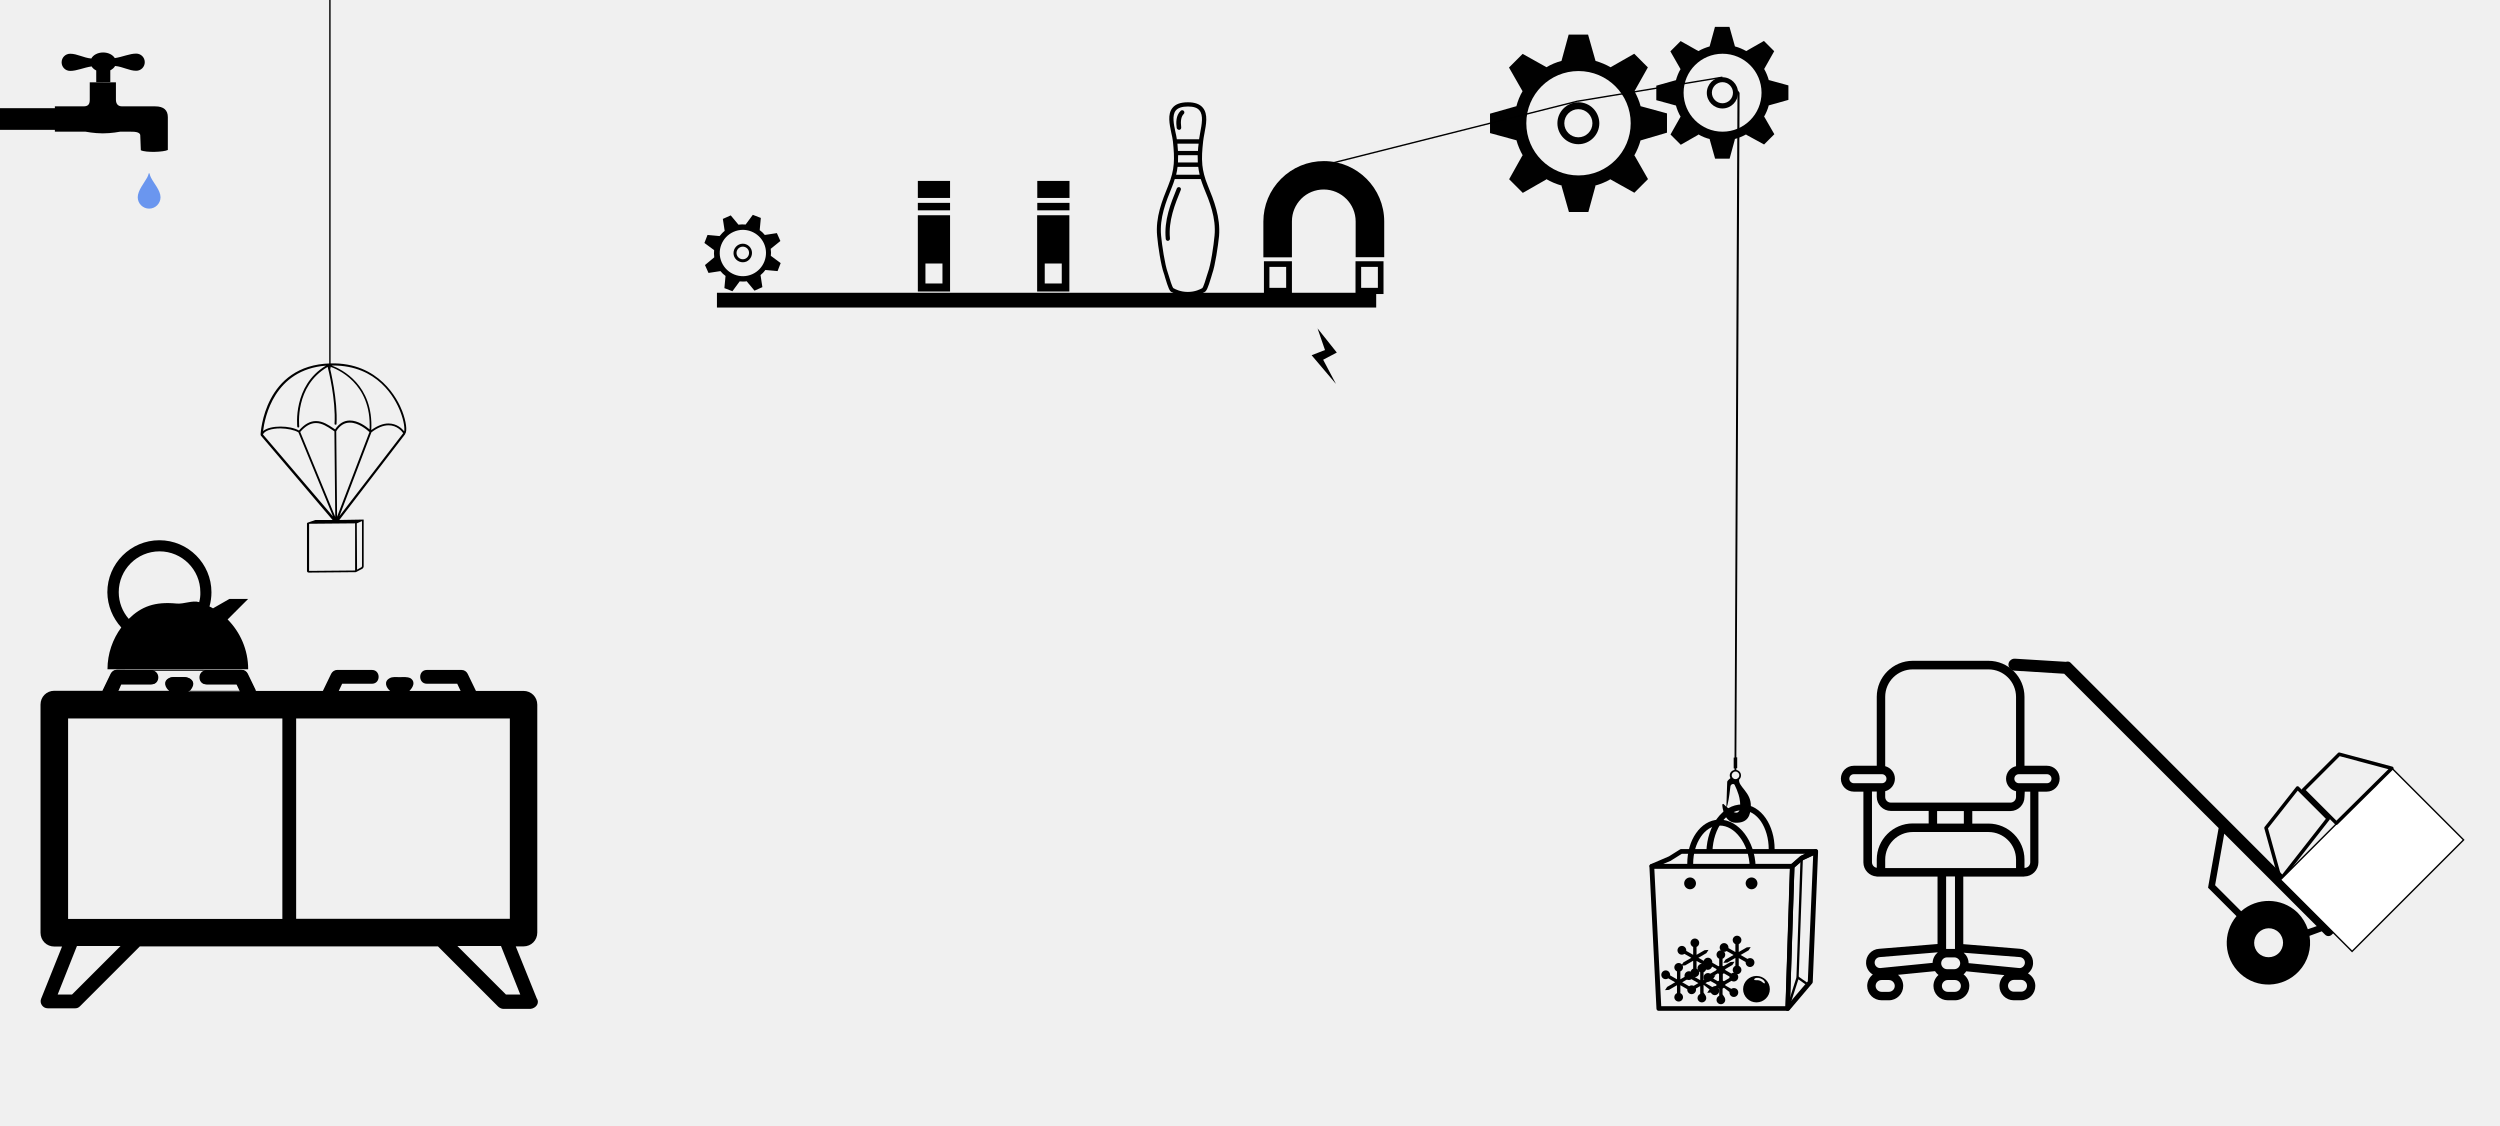
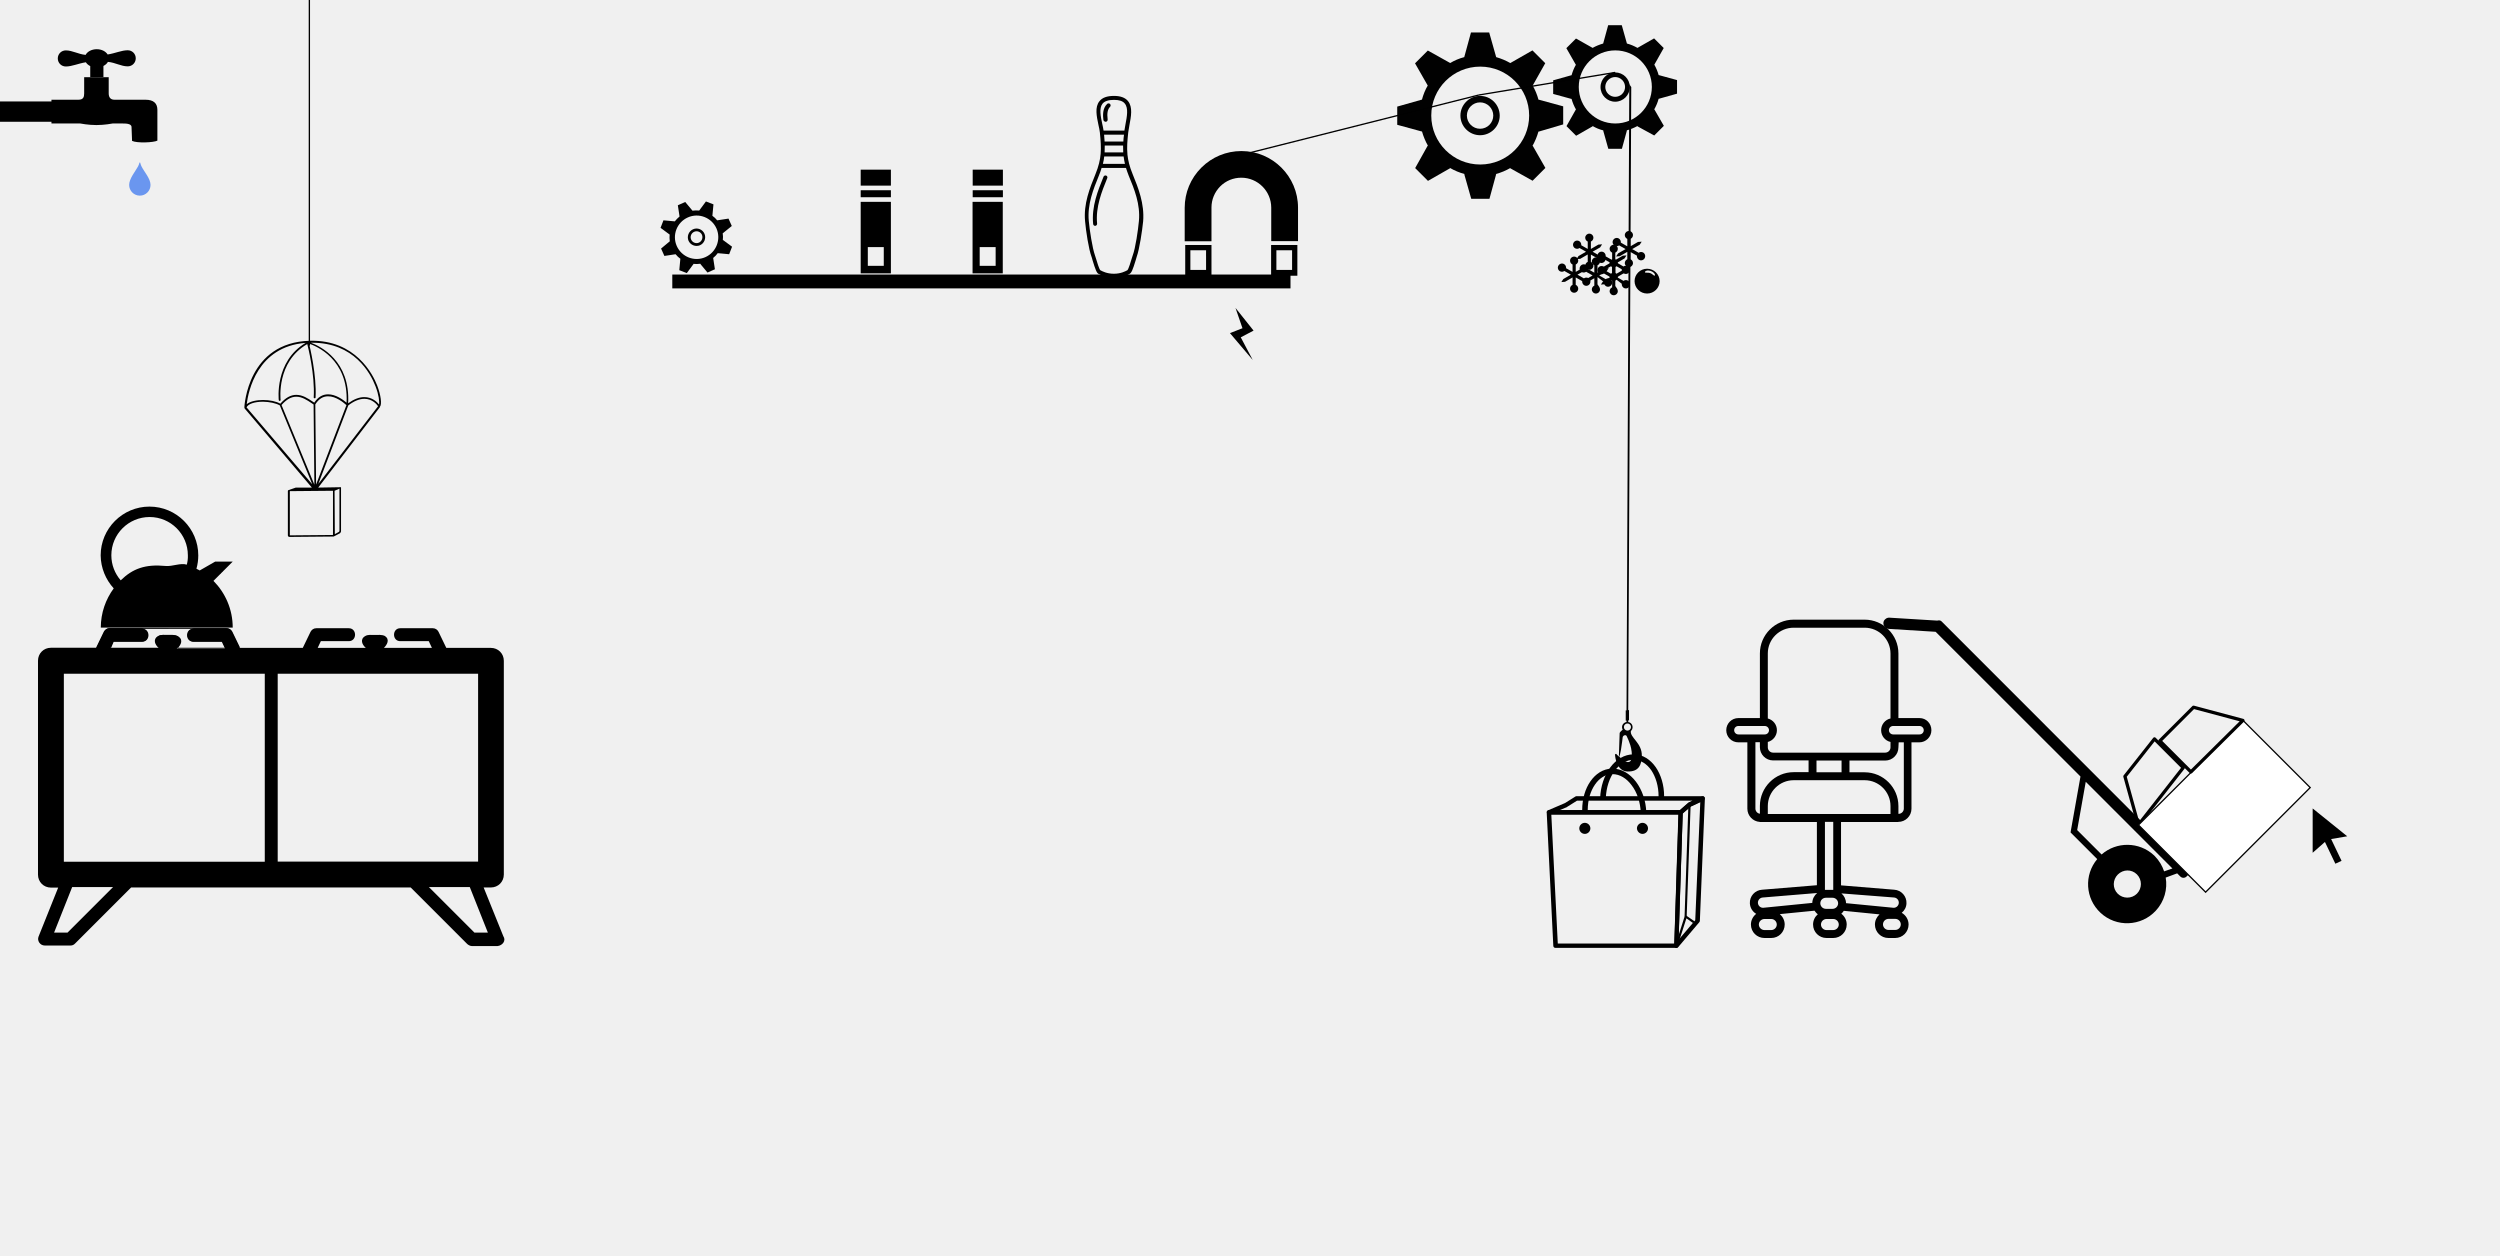
- <svg xmlns="http://www.w3.org/2000/svg" version="1.1" id="Layer_1" x="0px" y="0px" viewBox="393 0 1777 800" style="enable-background:new 393 0 1777 800;" xml:space="preserve">
+ <svg xmlns="http://www.w3.org/2000/svg" version="1.1" id="Layer_1" x="0px" y="0px" viewBox="393 0 1895 952" style="enable-background:new 393 0 1895 952;" xml:space="preserve">
  <style type="text/css">
	.st0{fill:#010101;}
	.st1{fill:none;stroke:#000000;stroke-width:2.5;stroke-linecap:round;stroke-linejoin:round;}
	.st2{fill:#FFFFFF;stroke:#000000;stroke-miterlimit:10;}
	.st3{fill:none;stroke:#000000;stroke-miterlimit:10;}
	.st4{fill:#6A96EF;}
</style>
  <path id="oven" d="M461.1,476.1H476c-2,0-3.5,1.2-4.3,2.7l-5.9,12.2h-34.2c-5.5,0-9.8,4.3-9.8,9.8V663c0,5.5,4.3,9.8,9.8,9.8h5.5  L422.2,710c-1.2,3.1,1.2,6.7,4.7,6.7h19.6c1.2,0,2.4-0.4,3.5-1.6l42.4-42.4h211.9l42.8,42.8c0.8,0.8,2.4,1.6,3.5,1.6h19.6  c3.5-0.4,6.7-3.9,4.3-7.5l-14.9-36.9h5.5c5.5,0,9.8-4.3,9.8-9.8v-162c0-5.5-4.3-9.8-9.8-9.8h-33.8l-5.9-12.2  c-0.8-1.6-2.4-2.7-4.3-2.7h-24.7c-6.3,0-6.3,9.8,0,9.8H718l2.4,5.1H684c2.4-2.4,4.7-6.3,0.8-9c-2.4-1.2-5.5-0.8-7.8-0.8  c-2.4,0-5.1-0.4-7.1,0.8c-4.3,2.4-2.4,6.7,0.4,9h-36.5l2.4-5.1h21.2c6.3,0,6.3-9.8,0-9.8h-24.7c-2,0-3.5,1.2-4.3,2.7l-5.9,12.2  h-47.9l-5.9-12.2c-0.8-1.6-2.4-2.7-4.3-2.7h14.5 M755.4,653.1H603.5V510.7h151.9V653.1z M478.7,486.4h21.6c6.3,0,6.3-9.8,0-9.8h39.2  c-6.3,0-6.3,9.8,0,9.8h21.6l2.4,5.1H527c2.4-2.4,4.7-6.3,0.8-9c-2.4-1.6-5.5-1.2-7.8-1.2c-2.4,0-5.1-0.4-7.1,0.8  c-4.3,2.4-2.4,6.7,0.4,9h-36.5L478.7,486.4z M441.4,510.7h152.3v142.5H441.4V510.7z M444.2,706.9H434l13.7-34.5h31L444.2,706.9z   M752.6,706.9l-34.5-34.5h31l13.7,34.5H752.6z" />
  <path id="ovenburner" d="M476.4,476.1c-2,0-3.5,1.2-4.3,2.7l-5.9,12.2H575l-5.9-12.2c-0.8-1.6-2.4-2.7-4.3-2.7 M479.2,486.4h21.6  c6.3,0,6.3-9.8,0-9.8H540c-6.3,0-6.3,9.8,0,9.8h21.6l2.4,5.1h-36.5c2.4-2.4,4.7-6.3,0.8-9c-2.4-1.6-5.5-1.2-7.8-1.2  c-2.4,0-5.1-0.4-7.1,0.8c-4.3,2.4-2.4,6.7,0.4,9h-36.6L479.2,486.4z M753.1,706.9h10.2" />
  <path id="parachute" d="M681,308.3c1.6-1.8,0.7-8.8-2.1-16.1c-3.1-8.1-16.3-34.8-51-33.9c-47.1,1.2-49.6,49.2-49.7,50.6h-0.1l0,0  h0.2c0,0,0,0.7,0.2,0.8l50.9,59.9h-12.2l-5.5,1.9l0,0c-0.3,0.1-0.5,0.3-0.5,0.6v33.7c0,0.8,0.6,1.2,1.4,1.2l32.6-0.3  c0.3,0,0.6,0.1,0.9-0.1l4.6-2.4c0.5-0.5,0.8-1,0.8-1.7v-32.9c0-0.4-0.3-0.3-0.3-0.3l-17,0.3l46.7-60.9  C681,308.6,681,308.3,681,308.3z M655.6,307.1l-23,60.2l-0.6-60.8c2.6-4.1,5.8-6.1,9.6-6.1C647.7,300.3,653.6,305.3,655.6,307.1z   M630.7,306.6l0.6,60.8L606.4,307c3.7-4.2,7.3-6.3,11.2-6.3c4.3,0,8.2,2.6,11.6,4.9C629.7,305.9,630.2,306.3,630.7,306.6z   M605.1,307.3l24.6,59.8l-49.8-58.3c1.1-2.6,6-4.3,12.5-4.3C597.3,304.6,602.2,305.6,605.1,307.3z M657,307.3c4.3-3.3,8.4-5,12.2-5  c6,0,9.5,4.3,10.4,5.6l-45.3,58.9L657,307.3z M677.6,292.7c2.6,6.7,3.1,11.8,2.7,13.9c-1.5-1.9-5.2-5.6-11.2-5.6  c-3.8,0-7.9,1.6-12.2,4.7c1.7-32.2-21-43.2-28.2-45.9c0.3,0,0.6,0,0.9,0C661.3,259.7,673.8,282.8,677.6,292.7z M624.7,259.9  c-23.8,14.2-20.4,43.2-20.4,43.4c0,0.4,0.4,0.6,0.8,0.6c0.4,0,0.6-0.4,0.6-0.8c0-0.3-3.4-28.7,20.2-42.3c0.5,1.9,5.9,23.1,4.9,40.5  c0,0.4,0.3,0.6,0.7,0.6l0,0c0.4,0,0.7-0.2,0.7-0.5c0.9-17.2-4.3-38.3-4.9-40.9c5.1,1.7,30,11.7,28.4,44.7c-2.8-2.3-8.2-6.3-14-6.3  c-4.2,0-7.7,2.1-10.5,6.3c-0.4-0.3-0.8-0.5-1.2-0.8c-3.6-2.4-7.6-5.1-12.4-5.1c-4.2,0-8.2,2.2-12.1,6.7c-3.2-1.8-8-2.8-13.1-2.8  c-4.6,0-9.7,0.9-12.4,3.2C581.2,296.7,587.9,262.7,624.7,259.9z M612.7,405.8v-33.5l32.7-0.3v33.5L612.7,405.8z M650,403.1l-3.2,1.8  l-0.2-32.9l3.7-1.6v32C650.3,402.6,650.1,402.9,650,403.1z" />
  <g id="steamCloud">
    <path d="M562.2,430.8h-0.5c0,0.3-0.1,0.5-0.3,0.6c-0.1,0.1-0.3,0.2-0.5,0.2c0,0-0.1,0-0.1,0c0,0,0,0,0,0.1c0.2,0.1,0.3,0.2,0.4,0.4   c0,0.1,0.1,0.2,0.1,0.3c0,0.4-0.3,0.8-0.7,0.8c0,0-0.1,0-0.1,0c-0.2,0-0.3-0.1-0.5-0.2c0,0-0.1,0.1-0.1,0.1   c0.1,0.1,0.2,0.3,0.2,0.5c0,0,0,0.1,0,0.1c0,0.4-0.4,0.7-0.8,0.7c-0.1,0-0.2,0-0.3-0.1c-0.2-0.1-0.3-0.2-0.4-0.4c0,0,0,0-0.1,0   c0,0,0,0.1,0,0.1c0,0.2-0.1,0.4-0.2,0.5c-0.1,0.2-0.4,0.3-0.6,0.3c-0.3,0-0.5-0.1-0.6-0.3c-0.1-0.1-0.2-0.3-0.2-0.5   c0,0,0-0.1,0-0.1c0,0,0,0-0.1,0c-0.1,0.2-0.2,0.3-0.4,0.4c-0.1,0-0.2,0.1-0.3,0.1c-0.4,0-0.8-0.3-0.8-0.7c0,0,0-0.1,0-0.1   c0-0.2,0.1-0.3,0.2-0.5c0,0-0.1-0.1-0.1-0.1c-0.1,0.1-0.3,0.2-0.5,0.2c0,0-0.1,0-0.1,0c-0.4,0-0.7-0.4-0.7-0.8c0-0.1,0-0.2,0.1-0.3   c0.1-0.2,0.2-0.3,0.4-0.4c0,0,0,0,0-0.1c0,0-0.1,0-0.1,0c-0.2,0-0.4-0.1-0.5-0.2c-0.2-0.1-0.3-0.4-0.3-0.6h-0.6   c0,0.4,0.2,0.8,0.5,1c-0.1,0.2-0.1,0.3-0.1,0.6c0,0.7,0.5,1.3,1.2,1.3c0.1,0.7,0.6,1.2,1.3,1.2c0.2,0,0.4,0,0.6-0.1   c0.2,0.3,0.6,0.5,1,0.5c0.4,0,0.8-0.2,1-0.5c0.2,0.1,0.3,0.1,0.6,0.1c0.7,0,1.3-0.5,1.3-1.2c0.7-0.1,1.2-0.6,1.2-1.3   c0-0.2,0-0.4-0.1-0.6C562,431.7,562.2,431.3,562.2,430.8z" />
    <path d="M553.1,431h0.5c0-0.3,0.1-0.5,0.3-0.6c0.1-0.1,0.3-0.2,0.5-0.2c0,0,0.1,0,0.1,0c0,0,0,0,0-0.1c-0.2-0.1-0.3-0.2-0.4-0.4   c0-0.1-0.1-0.2-0.1-0.3c0-0.4,0.3-0.8,0.7-0.8c0,0,0.1,0,0.1,0c0.2,0,0.3,0.1,0.5,0.2c0,0,0.1-0.1,0.1-0.1   c-0.1-0.1-0.2-0.3-0.2-0.5c0,0,0-0.1,0-0.1c0-0.4,0.4-0.7,0.8-0.7c0.1,0,0.2,0,0.3,0.1c0.2,0.1,0.3,0.2,0.4,0.4c0,0,0,0,0.1,0   c0,0,0-0.1,0-0.1c0-0.2,0.1-0.4,0.2-0.5c0.1-0.2,0.4-0.3,0.6-0.3c0.3,0,0.5,0.1,0.6,0.3c0.1,0.1,0.2,0.3,0.2,0.5c0,0,0,0.1,0,0.1   c0,0,0,0,0.1,0c0.1-0.2,0.2-0.3,0.4-0.4c0.1,0,0.2-0.1,0.3-0.1c0.4,0,0.8,0.3,0.8,0.7c0,0,0,0.1,0,0.1c0,0.2-0.1,0.3-0.2,0.5   c0,0,0.1,0.1,0.1,0.1c0.1-0.1,0.3-0.2,0.5-0.2c0,0,0.1,0,0.1,0c0.4,0,0.7,0.4,0.7,0.8c0,0.1,0,0.2-0.1,0.3   c-0.1,0.2-0.2,0.3-0.4,0.4c0,0,0,0,0,0.1c0,0,0.1,0,0.1,0c0.2,0,0.4,0.1,0.5,0.2c0.2,0.1,0.3,0.4,0.3,0.6h0.5c0-0.4-0.2-0.8-0.5-1   c0.1-0.2,0.1-0.3,0.1-0.6c0-0.7-0.5-1.3-1.2-1.3c-0.1-0.7-0.6-1.2-1.3-1.2c-0.2,0-0.4,0-0.6,0.1c-0.2-0.3-0.6-0.5-1-0.5   c-0.4,0-0.8,0.2-1,0.5c-0.2-0.1-0.3-0.1-0.6-0.1c-0.7,0-1.3,0.5-1.3,1.2c-0.7,0.1-1.2,0.6-1.2,1.3c0,0.2,0,0.4,0.1,0.6   C553.3,430.2,553.1,430.6,553.1,431z" />
  </g>
  <g id="bowling_x5F_pin">
    <path d="M1251.5,131.9c-2.3-5.6-3.4-10.1-3.9-14.7c0,0,0,0,0-0.1s0-0.1,0-0.2c-0.5-5-0.1-10,0.6-16.5c0.2-1.6,0.5-3.5,0.9-5.5   c1.2-6.4,2.7-13.7-1.1-18.3c-2.1-2.6-5.7-3.9-10.6-3.9c-5.2,0-8.9,1.3-11,4c-3.7,4.5-2.1,11.6-0.8,17.9c0.5,2.1,0.9,4.1,1.1,5.8   c1.3,12.6,1.4,19.9-3.3,31.5c-4.3,10.6-9.2,22.6-7.9,35.9c0.6,7,2.7,21.1,4.9,26.9c0.2,0.4,0.4,1.3,0.7,2.4   c2.3,7.6,3.3,9.9,4.6,10.5l0.3,0.1c1.5,0.8,5.5,3,11.5,3c6.1,0,10.1-2.2,11.5-3l0.2-0.1c1.4-0.7,2.4-2.9,4.7-10.5   c0.3-1.1,0.6-1.9,0.7-2.4c2.1-5.7,4.2-19.9,4.9-26.9C1260.6,154.4,1255.8,142.4,1251.5,131.9z M1230.4,110.3h13.9   c0,1.8,0,3.5,0.1,5.2h-14.1C1230.4,113.8,1230.4,112.1,1230.4,110.3z M1244.5,107.3h-14.2c-0.1-1.7-0.2-3.4-0.4-5.2h15.1   C1244.7,103.8,1244.6,105.6,1244.5,107.3z M1230,118.6h14.7c0.2,1.8,0.6,3.7,1,5.6H1229C1229.5,122.3,1229.8,120.4,1230,118.6z    M1228.7,78.6c1.5-1.9,4.5-2.9,8.7-2.9c4,0,6.7,0.9,8.2,2.8c2.9,3.5,1.6,10,0.5,15.8c-0.3,1.7-0.6,3.2-0.8,4.7h-15.8   c-0.2-1.6-0.6-3.3-1-5.1C1227.3,88.3,1226,82,1228.7,78.6z M1256.3,167.5c-0.6,6.7-2.6,20.6-4.7,26.1c-0.2,0.5-0.5,1.4-0.8,2.5   c-0.6,2.1-2.3,7.7-3.2,8.7l-0.2,0.1c-1.3,0.7-4.8,2.6-10.1,2.6c-5.3,0-8.8-1.9-10.1-2.6l-0.2-0.1c-0.9-1-2.6-6.6-3.2-8.7   c-0.3-1.1-0.6-2.1-0.8-2.5c-2-5.5-4.1-19.4-4.7-26.1c-1.2-12.6,3.5-24.2,7.7-34.5c0.8-2,1.5-3.9,2-5.7h18.5c0.6,1.8,1.2,3.7,2,5.7   C1252.8,143.3,1257.5,154.9,1256.3,167.5z" />
    <path d="M1231.5,133.1c-0.8-0.3-1.7,0.1-2,0.8c-4.3,10.6-9.2,22.6-7.9,35.9c0.1,0.8,0.7,1.4,1.5,1.4h0.1c0.8-0.1,1.5-0.8,1.4-1.7   c-1.2-12.6,3.5-24.2,7.7-34.5C1232.6,134.3,1232.3,133.4,1231.5,133.1z" />
    <path d="M1231.1,92.3c0.1,0,0.1,0,0.2,0c0.8-0.1,1.4-0.9,1.3-1.7c-0.6-4.8,0-7.8,1.8-9.6c0.6-0.6,0.6-1.6,0-2.2s-1.6-0.6-2.2,0   c-3.5,3.3-3.3,8.6-2.8,12.3C1229.7,91.7,1230.3,92.3,1231.1,92.3z" />
  </g>
-   <path d="M1628,63.8l-2.1,474.7h-0.6v7.7h0.6v1.1c-1.9,0.3-3.4,1.9-3.4,3.9c0,0.7,0.2,1.3,0.5,1.9l0,0c0,0-2.2,1.7-2.3,2.6  c-0.1,0.9-0.5,14.8-0.6,17.8c-0.7-0.6-1.3-1.3-2.1-2.1c0,0-0.8,0.2-0.8,0.5c0,2.2,1.4,12.6,9.3,12.9c8.9,0.3,10.8-5.2,11-11.8  c0.3-9.9-9.2-13.9-8.3-18.9c0.8-0.7,1.3-1.8,1.3-2.9c0-2-1.4-3.6-3.3-3.9V546h0.6v-7.7h-0.6l2.3-472.3L1628,63.8z M1626,557.9  c1.2,2.4,1.9,4.3,2.8,7c1.6,5,3.4,19.9-8.4,8.7c0.3-0.6,0.7-2,1.3-5.3c0.9-5.2,1-7.8,1.3-9.5C1623.4,557.2,1625.4,556.8,1626,557.9z   M1629.3,551.1c0,1.5-1.2,2.7-2.7,2.7s-2.7-1.2-2.7-2.7s1.2-2.7,2.7-2.7C1628.1,548.4,1629.3,549.6,1629.3,551.1z" />
+   <path id="hook" d="M1628,63.8l-2.1,474.7h-0.6v7.7h0.6v1.1c-1.9,0.3-3.4,1.9-3.4,3.9c0,0.7,0.2,1.3,0.5,1.9l0,0c0,0-2.2,1.7-2.3,2.6  c-0.1,0.9-0.5,14.8-0.6,17.8c-0.7-0.6-1.3-1.3-2.1-2.1c0,0-0.8,0.2-0.8,0.5c0,2.2,1.4,12.6,9.3,12.9c8.9,0.3,10.8-5.2,11-11.8  c0.3-9.9-9.2-13.9-8.3-18.9c0.8-0.7,1.3-1.8,1.3-2.9c0-2-1.4-3.6-3.3-3.9V546h0.6v-7.7h-0.6l2.3-472.3L1628,63.8z M1626,557.9  c1.2,2.4,1.9,4.3,2.8,7c1.6,5,3.4,19.9-8.4,8.7c0.3-0.6,0.7-2,1.3-5.3c0.9-5.2,1-7.8,1.3-9.5C1623.4,557.2,1625.4,556.8,1626,557.9z   M1629.3,551.1c0,1.5-1.2,2.7-2.7,2.7s-2.7-1.2-2.7-2.7s1.2-2.7,2.7-2.7C1628.1,548.4,1629.3,549.6,1629.3,551.1z" />
  <g id="bsgear">
    <path class="st0" d="M947.7,171.3l-2.5-5.6l-8.5,1.3v0.1c-1.1-1.4-2.4-2.6-3.8-3.6h0.1l0.8-8.6l-5.7-2.2l-5.1,6.9l0,0   c-1.7-0.2-3.4-0.1-5.1,0.1l0,0l-5.5-6.6l-5.6,2.5l1.3,8.5l0,0c-1.4,1.1-2.5,2.4-3.6,3.7l0,0l-8.6-0.8l-2.2,5.7l6.9,5.1v-0.1   c-0.2,1.7-0.1,3.5,0.1,5.3v-0.1l-6.6,5.5l2.5,5.6l8.5-1.3l-0.1-0.1c1.1,1.4,2.5,2.7,3.9,3.7l-0.2-0.1l-0.8,8.6l5.7,2.2l5.1-6.9   l-0.2-0.1c1.8,0.2,3.7,0.2,5.5-0.1l-0.2,0.1l5.5,6.6l5.6-2.5l-1.3-8.5l-0.2,0.1c1.5-1.2,2.7-2.5,3.8-4l-0.1,0.2l8.6,0.8l2.2-5.7   l-6.9-5.1l-0.1,0.2c0.2-1.8,0.2-3.6-0.1-5.4l0.1,0.1L947.7,171.3z M927.7,194.9c-8.3,3.7-18-0.1-21.7-8.4c-3.7-8.3,0.1-18,8.4-21.7   c8.3-3.7,18,0.1,21.7,8.4C939.7,181.4,936,191.2,927.7,194.9z" />
    <path class="st0" d="M918.3,173.8c-3.3,1.5-4.8,5.4-3.4,8.7c1.5,3.3,5.4,4.8,8.7,3.4c3.3-1.5,4.8-5.4,3.4-8.7   C925.5,173.8,921.6,172.3,918.3,173.8z M922.8,183.9c-2.2,1-4.9,0-5.9-2.3c-1-2.2,0-4.9,2.3-5.9c2.2-1,4.9,0,5.9,2.3   C926,180.3,925,182.9,922.8,183.9z" />
  </g>
  <g id="large_x5F_gear_x5F_pully">
    <path class="st0" d="M1577.9,94.3V80.6l-18.7-5.1v0.2c-1-3.9-2.6-7.6-4.5-11l0.1,0.1l9.5-16.9l-9.7-9.7l-16.8,9.6l0,0   c-3.3-1.9-6.9-3.4-10.7-4.5l0,0l-5.3-18.7H1508l-5.1,18.7l0,0c-3.8,1-7.4,2.5-10.7,4.5h0.1l-17-9.5l-9.7,9.7l9.6,16.8l0.1-0.1   c-2,3.4-3.5,7.1-4.5,11v-0.2l-18.7,5.3v13.8l18.7,5.1v-0.3c1.1,4,2.7,7.8,4.7,11.3l-0.3-0.3l-9.5,17l9.7,9.7l16.8-9.6l-0.3-0.3   c3.6,2.1,7.4,3.7,11.5,4.8h-0.5l5.3,18.7h13.8l5.1-18.7h-0.5c4.1-1.1,7.9-2.7,11.5-4.8l-0.4,0.3l17,9.5l9.7-9.7l-9.6-16.8l-0.3,0.3   c2-3.5,3.6-7.3,4.7-11.3v0.3L1577.9,94.3z M1515,124.7c-20.5,0-37.1-16.6-37.1-37.1s16.6-37.1,37.1-37.1s37.1,16.6,37.1,37.1   C1552.1,108,1535.5,124.7,1515,124.7z" />
    <path class="st0" d="M1514.9,72.7c-8.2,0-14.9,6.7-14.9,14.9s6.7,14.9,14.9,14.9c8.2,0,14.9-6.7,14.9-14.9   C1529.7,79.3,1523.1,72.7,1514.9,72.7z M1514.9,97.6c-5.5,0-10-4.5-10-10s4.5-10,10-10s10,4.5,10,10S1520.4,97.6,1514.9,97.6z" />
  </g>
  <g id="small_x5F_gear_x5F_pully">
    <path id="pully_x5F_gear_x5F_2" class="st0" d="M1646.9,102.7l7.3-7.3l-7.2-12.5l-0.2,0.2c1.5-2.6,2.7-5.4,3.5-8.4v0.2l13.9-3.9   V60.7l-13.9-3.8v0.2c-0.8-2.9-1.9-5.6-3.4-8.2l0.1,0.1l7.1-12.6l-7.3-7.3l-12.6,7.2l0,0c-2.5-1.4-5.2-2.6-8-3.3l0,0l-3.9-13.9H1612   l-3.8,13.9l0,0c-2.8,0.8-5.5,1.9-8,3.3l0,0l-12.6-7.1l-7.3,7.3l7.2,12.6l0.1-0.1c-1.5,2.5-2.6,5.3-3.4,8.2V57l-13.9,3.9v10.3   l13.9,3.8v-0.2c0.8,3,2,5.8,3.5,8.4l-0.2-0.2l-7.1,12.6l7.3,7.3l12.6-7.2l-0.3-0.3c2.7,1.6,5.5,2.8,8.6,3.5h-0.4l3.9,13.9h10.3   l3.8-13.9h-0.4c3-0.8,5.9-2,8.6-3.5l-0.3,0.3L1646.9,102.7z M1617.4,93.6c-15.3,0-27.7-12.4-27.7-27.7s12.4-27.7,27.7-27.7   c15.3,0,27.7,12.4,27.7,27.7S1632.7,93.6,1617.4,93.6z" />
    <path class="st0" d="M1617.3,54.9c-6.1,0-11.1,5-11.1,11.1s5,11.1,11.1,11.1s11.1-5,11.1-11.1C1628.4,59.8,1623.4,54.9,1617.3,54.9   z M1617.3,73.4c-4.1,0-7.5-3.4-7.5-7.5s3.4-7.5,7.5-7.5s7.5,3.4,7.5,7.5C1624.8,70.1,1621.4,73.4,1617.3,73.4z" />
  </g>
  <path id="faucet_x5F_handle" d="M471.4,58.4V50c1.5-0.8,2.7-1.8,3.4-3.1c5.6,0.5,10,3.4,15,3.4c3.4,0,6.1-2.7,6.1-6.1  c0-3.4-2.7-6.1-6.1-6.1c-4.7,0-9.4,2.3-15.2,3.2c-1.5-2.4-4.6-4-8.3-4c-3.8,0-7.1,1.8-8.4,4.3c-5.6-0.5-10-3.4-15-3.4  c-3.4,0-6.1,2.7-6.1,6.1c0,3.4,2.7,6.1,6.1,6.1c4.7,0,9.4-2.3,15.2-3.2c0.7,1.2,1.9,2.2,3.3,2.9v8.4" />
  <rect x="393" y="76.9" width="41" height="15.4" />
-   <path id="ball" d="M1651,703.1c0,5.2-4.3,9.4-9.5,9.4s-9.5-4.2-9.5-9.4s4.3-9.4,9.5-9.4S1651,697.9,1651,703.1z M1644.3,695.4  c-2.1-0.7-4-0.4-4.4,0.7c-0.4,1.1,1.8,0.2,3.9,0.9s3.2,2.8,3.6,1.7C1647.7,697.6,1646.4,696.2,1644.3,695.4z" />
+   <path id="ball" d="M1651,213.1c0,5.2-4.3,9.4-9.5,9.4s-9.5-4.2-9.5-9.4s4.3-9.4,9.5-9.4S1651,207.9,1651,213.1z M1644.3,205.4  c-2.1-0.7-4-0.4-4.4,0.7c-0.4,1.1,1.8,0.2,3.9,0.9s3.2,2.8,3.6,1.7C1647.7,207.6,1646.4,206.2,1644.3,205.4z" />
  <path id="office_x5F_chair" d="M1848,544.3h-16v-49c0-14.1-11.5-25.6-25.6-25.6h-53.8c-14.1,0-25.6,11.5-25.6,25.6v49h-16.3  c-5.1,0-9.2,4.1-9.2,9.2s4.1,9.2,9.2,9.2h6.8V613c0,5.3,4.2,9.7,9.4,10v0.1h43.3V671l-41.5,3.4c-5.4,0.3-9.6,4.9-9.3,10.4  c0.2,3.4,2.1,6.3,4.8,7.9c-2.4,1.9-4,4.8-4,8.1c0,5.7,4.6,10.2,10.3,10.2h5.1c5.7,0,10.2-4.6,10.2-10.2c0-3.2-1.5-6-3.7-7.9  l26.3-2.6c0.7,1,1.5,2,2.5,2.7c-2.2,1.9-3.6,4.7-3.6,7.8c0,5.7,4.6,10.2,10.2,10.2h5.1c5.7,0,10.2-4.6,10.2-10.2  c0-3.4-1.6-6.3-4.1-8.2c0.7-0.6,1.4-1.4,1.9-2.2l27.1,2.7c-2.1,1.9-3.5,4.6-3.5,7.7c0,5.7,4.6,10.2,10.2,10.2h5.1  c5.7,0,10.2-4.6,10.2-10.2c0-3.8-2.1-7.1-5.2-8.9c2.1-1.7,3.5-4.2,3.6-7.1c0.3-5.4-3.9-10.1-9.3-10.4l-40.3-3.3v-48h43.3V623h0.1  c5.5,0,10-4.5,10-10v-50.3h5.9c5.1,0,9.2-4.1,9.2-9.2C1857,548.4,1853.1,544.3,1848,544.3z M1735.5,705h-5c-2.3,0-4.3-1.9-4.3-4.2  s1.9-4.2,4.3-4.2h5.1c2.3,0,4.2,1.9,4.2,4.2C1739.8,703.1,1737.9,705,1735.5,705z M1766.7,684.4l-37.2,3.7c-2.1,0.1-3.9-1.6-4-3.7  c-0.1-2.1,1.5-4,3.8-4.1l41.1-3.4C1768.2,678.8,1766.8,681.4,1766.7,684.4z M1833.8,700.7c0,2.3-1.9,4.2-4.2,4.2h-5.1  c-2.3,0-4.2-1.9-4.2-4.2s1.9-4.2,4.2-4.2h5.1C1831.9,696.5,1833.8,698.4,1833.8,700.7z M1828.6,680.3c2.1,0.1,3.8,1.9,3.7,4.1  c-0.1,2.1-1.9,3.8-4,3.7l-36-3.5c-0.1-3-1.4-5.6-3.5-7.4L1828.6,680.3z M1752.6,475.8h53.8c10.8,0,19.6,8.8,19.6,19.6v49.2  c-4.1,0.9-7.1,4.6-7.1,8.9s3,8,7.1,8.9v4.1c0,2.2-1.8,4-4,4h-85c-2.2,0-4-1.8-4-4v-4.1c3.9-1,6.9-4.6,6.9-8.9s-2.9-7.8-6.9-8.9  v-49.3C1733,484.5,1741.8,475.8,1752.6,475.8z M1788.9,576.5v8.9h-19v-8.9H1788.9z M1710.7,556.7c-1.7,0-3.2-1.4-3.2-3.2  s1.4-3.2,3.2-3.2h20c1.7,0,3.2,1.4,3.2,3.2s-1.4,3.2-3.2,3.2H1710.7z M1723.6,612.9v-50.3h3.4v3.8c0,5.5,4.5,10,10,10h26.9v8.9  h-11.3c-14.1,0-25.6,11.5-25.6,25.6v5.9C1725.1,616.6,1723.6,614.9,1723.6,612.9z M1777,680.5h5.1c2.3,0,4.2,1.9,4.2,4.2  s-1.9,4.2-4.2,4.2h-5.1c-2.3,0-4.2-1.9-4.2-4.2S1774.6,680.5,1777,680.5z M1776.3,674.5V623h6.3v51.5c-0.2,0-0.4,0-0.6,0h-5.1  C1776.7,674.5,1776.5,674.5,1776.3,674.5z M1782.5,705h-5c-2.3,0-4.2-1.9-4.2-4.2s1.9-4.2,4.2-4.2h5.1c2.3,0,4.2,1.9,4.2,4.2  C1786.8,703.1,1784.9,705,1782.5,705z M1826,617h-93v-6c0-10.8,8.8-19.6,19.6-19.6h53.8c10.8,0,19.6,8.8,19.6,19.6V617L1826,617z   M1836.1,612.9c0,2.2-1.8,4-4,4h-0.1V611c0-14.1-11.5-25.6-25.6-25.6h-11.5v-8.9h27.1c5.5,0,10-4.5,10-10l0.2-3.8h3.9V612.9  L1836.1,612.9z M1848,556.7h-20c-1.7,0-3.2-1.4-3.2-3.2s1.4-3.2,3.2-3.2h20c1.7,0,3.2,1.4,3.2,3.2S1849.8,556.7,1848,556.7z" />
-   <path id="jack_3_" d="M1597,700.8c-1.1-0.6-2.4-0.5-3.4,0.2l-4.9-2.8l5.7-3.3l1.5-2.3l-2.8,0.2l-5.7,3.3v-5.6  c1.1-0.5,1.9-1.6,1.9-2.9c0-1.7-1.4-3.1-3.1-3.1s-3.1,1.4-3.1,3.1c0,1.3,0.8,2.4,1.9,2.9v5.6l-4.9-2.8c0.1-1.2-0.4-2.4-1.5-3.1  c-1.5-0.9-3.4-0.4-4.3,1.1s-0.4,3.4,1.1,4.3c1.1,0.6,2.4,0.5,3.4-0.2l4.9,2.8l-5.7,3.3l-1.5,2.3l2.8-0.2l5.7-3.3v5.6  c-1.1,0.5-1.9,1.6-1.9,2.9c0,1.7,1.4,3.1,3.1,3.1s3.1-1.4,3.1-3.1c0-1.3-0.8-2.4-1.9-2.9v-5.6l4.9,2.8c-0.1,1.2,0.4,2.4,1.5,3.1  c1.5,0.9,3.4,0.4,4.3-1.1S1598.5,701.6,1597,700.8z" />
-   <path id="jack_4_" d="M1627,691.8c-1.1-0.6-2.4-0.5-3.4,0.2l-4.9-2.8l5.7-3.3l1.5-2.3l-2.8,0.2l-5.7,3.3v-5.6  c1.1-0.5,1.9-1.6,1.9-2.9c0-1.7-1.4-3.1-3.1-3.1s-3.1,1.4-3.1,3.1c0,1.3,0.8,2.4,1.9,2.9v5.6l-4.9-2.8c0.1-1.2-0.4-2.4-1.5-3.1  c-1.5-0.9-3.4-0.4-4.3,1.1s-0.4,3.4,1.1,4.3c1.1,0.6,2.4,0.5,3.4-0.2l4.9,2.8l-5.7,3.3l-1.5,2.3l2.8-0.2l5.7-3.3v5.6  c-1.1,0.5-1.9,1.6-1.9,2.9c0,1.7,1.4,3.1,3.1,3.1s3.1-1.4,3.1-3.1c0-1.3-0.8-2.4-1.9-2.9v-5.6l4.9,2.8c-0.1,1.2,0.4,2.4,1.5,3.1  c1.5,0.9,3.4,0.4,4.3-1.1S1628.5,692.6,1627,691.8z" />
-   <path id="jack_2_" d="M1608.5,683.4c-1.1-0.6-2.4-0.5-3.4,0.2l-4.9-2.8l5.7-3.3l1.5-2.3l-2.8,0.2l-5.7,3.3v-5.6  c1.1-0.5,1.9-1.6,1.9-2.9c0-1.7-1.4-3.1-3.1-3.1s-3.1,1.4-3.1,3.1c0,1.3,0.8,2.4,1.9,2.9v5.6l-4.9-2.8c0.1-1.2-0.4-2.4-1.5-3.1  c-1.5-0.9-3.4-0.4-4.3,1.1s-0.4,3.4,1.1,4.3c1.1,0.6,2.4,0.5,3.4-0.2l4.9,2.8l-5.7,3.3l-1.5,2.3l2.8-0.2l5.7-3.3v5.6  c-1.1,0.5-1.9,1.6-1.9,2.9c0,1.7,1.4,3.1,3.1,3.1s3.1-1.4,3.1-3.1c0-1.3-0.8-2.4-1.9-2.9V683l4.9,2.8c-0.1,1.2,0.4,2.4,1.5,3.1  c1.5,0.9,3.4,0.4,4.3-1.1C1610.5,686.2,1610,684.3,1608.5,683.4z" />
-   <path id="jack_1_" d="M1613.5,701.4c-1.1-0.6-2.4-0.5-3.4,0.2l-4.9-2.8l5.7-3.3l1.5-2.3l-2.8,0.2l-5.7,3.3v-5.6  c1.1-0.5,1.9-1.6,1.9-2.9c0-1.7-1.4-3.1-3.1-3.1s-3.1,1.4-3.1,3.1c0,1.3,0.8,2.4,1.9,2.9v5.6l-4.9-2.8c0.1-1.2-0.4-2.4-1.5-3.1  c-1.5-0.9-3.4-0.4-4.3,1.1s-0.4,3.4,1.1,4.3c1.1,0.6,2.4,0.5,3.4-0.2l4.9,2.8l-5.7,3.3l-1.5,2.3l2.8-0.2l5.7-3.3v5.6  c-1.1,0.5-1.9,1.6-1.9,2.9c0,1.7,1.4,3.1,3.1,3.1s3.1-1.4,3.1-3.1c0-1.3-0.8-2.4-1.9-3.9V700l4.9,3.8c-0.1,1.2,0.4,2.4,1.5,3.1  c1.5,0.9,3.4,0.4,4.3-1.1C1615.5,704.2,1615,702.3,1613.5,701.4z" />
-   <path id="jack_5_" d="M1627,702.7c-1.1-0.6-2.4-0.5-3.4,0.2l-4.9-2.8l5.7-3.3l1.5-2.3l-2.8,0.2l-5.7,3.3v-5.6  c1.1-0.5,1.9-1.6,1.9-2.9c0-1.7-1.4-3.1-3.1-3.1s-3.1,1.4-3.1,3.1c0,1.3,0.8,2.4,1.9,2.9v5.6l-4.9-2.8c0.1-1.2-0.4-2.4-1.5-3.1  c-1.5-0.9-3.4-0.4-4.3,1.1s-0.4,3.4,1.1,4.3c1.1,0.6,2.4,0.5,3.4-0.2l4.9,2.8l-5.7,3.3l-1.5,2.3l2.8-0.2l5.7-3.3v5.6  c-1.1,0.5-1.9,1.6-1.9,2.9c0,1.7,1.4,3.1,3.1,3.1s3.1-1.4,3.1-3.1c0-1.3-0.8-2.4-1.9-3.9v-5.5l4.9,3.8c-0.1,1.2,0.4,2.4,1.5,3.1  c1.5,0.9,3.4,0.4,4.3-1.1C1629,705.5,1628.5,703.5,1627,702.7z" />
-   <path id="jack" d="M1638.5,681.4c-1.1-0.6-2.4-0.5-3.4,0.2l-4.9-2.8l5.7-3.3l1.5-2.3l-2.8,0.2l-5.7,3.3v-5.6  c1.1-0.5,1.9-1.6,1.9-2.9c0-1.7-1.4-3.1-3.1-3.1s-3.1,1.4-3.1,3.1c0,1.3,0.8,2.4,1.9,2.9v5.6l-4.9-2.8c0.1-1.2-0.4-2.4-1.5-3.1  c-1.5-0.9-3.4-0.4-4.3,1.1s-0.4,3.4,1.1,4.3c1.1,0.6,2.4,0.5,3.4-0.2l4.9,2.8l-5.7,3.3l-1.5,2.3l2.8-0.2l5.7-3.3v5.6  c-1.1,0.5-1.9,1.6-1.9,2.9c0,1.7,1.4,3.1,3.1,3.1s3.1-1.4,3.1-3.1c0-1.3-0.8-2.4-1.9-2.9V681l4.9,2.8c-0.1,1.2,0.4,2.4,1.5,3.1  c1.5,0.9,3.4,0.4,4.3-1.1C1640.5,684.2,1640,682.3,1638.5,681.4z" />
+   <path id="jacks_1_" d="M1597,210.8c-1.1-0.6-2.4-0.5-3.4,0.2l-4.9-2.8l5.7-3.3l1.5-2.3l-2.8,0.2l-5.7,3.3v-5.6  c1.1-0.5,1.9-1.6,1.9-2.9c0-1.7-1.4-3.1-3.1-3.1s-3.1,1.4-3.1,3.1c0,1.3,0.8,2.4,1.9,2.9v5.6l-4.9-2.8c0.1-1.2-0.4-2.4-1.5-3.1  c-1.5-0.9-3.4-0.4-4.3,1.1s-0.4,3.4,1.1,4.3c1.1,0.6,2.4,0.5,3.4-0.2l4.9,2.8l-5.7,3.3l-1.5,2.3l2.8-0.2l5.7-3.3v5.6  c-1.1,0.5-1.9,1.6-1.9,2.9c0,1.7,1.4,3.1,3.1,3.1s3.1-1.4,3.1-3.1c0-1.3-0.8-2.4-1.9-2.9v-5.6l4.9,2.8c-0.1,1.2,0.4,2.4,1.5,3.1  c1.5,0.9,3.4,0.4,4.3-1.1S1598.5,211.6,1597,210.8z" />
+   <path id="mostj" d="M1627,201.8c-1.1-0.6-2.4-0.5-3.4,0.2l-4.9-2.8l5.7-3.3l1.5-2.3l-2.8,0.2l-5.7,3.3v-5.6c1.1-0.5,1.9-1.6,1.9-2.9  c0-1.7-1.4-3.1-3.1-3.1s-3.1,1.4-3.1,3.1c0,1.3,0.8,2.4,1.9,2.9v5.6l-4.9-2.8c0.1-1.2-0.4-2.4-1.5-3.1c-1.5-0.9-3.4-0.4-4.3,1.1  s-0.4,3.4,1.1,4.3c1.1,0.6,2.4,0.5,3.4-0.2l4.9,2.8l-5.7,3.3l-1.5,2.3l2.8-0.2l5.7-3.3v5.6c-1.1,0.5-1.9,1.6-1.9,2.9  c0,1.7,1.4,3.1,3.1,3.1s3.1-1.4,3.1-3.1c0-1.3-0.8-2.4-1.9-2.9v-5.6l4.9,2.8c-0.1,1.2,0.4,2.4,1.5,3.1c1.5,0.9,3.4,0.4,4.3-1.1  S1628.5,202.6,1627,201.8z" />
+   <path id="lastj" d="M1608.5,193.4c-1.1-0.6-2.4-0.5-3.4,0.2l-4.9-2.8l5.7-3.3l1.5-2.3l-2.8,0.2l-5.7,3.3v-5.6  c1.1-0.5,1.9-1.6,1.9-2.9c0-1.7-1.4-3.1-3.1-3.1s-3.1,1.4-3.1,3.1c0,1.3,0.8,2.4,1.9,2.9v5.6l-4.9-2.8c0.1-1.2-0.4-2.4-1.5-3.1  c-1.5-0.9-3.4-0.4-4.3,1.1s-0.4,3.4,1.1,4.3c1.1,0.6,2.4,0.5,3.4-0.2l4.9,2.8l-5.7,3.3l-1.5,2.3l2.8-0.2l5.7-3.3v5.6  c-1.1,0.5-1.9,1.6-1.9,2.9c0,1.7,1.4,3.1,3.1,3.1s3.1-1.4,3.1-3.1c0-1.3-0.8-2.4-1.9-2.9V193l4.9,2.8c-0.1,1.2,0.4,2.4,1.5,3.1  c1.5,0.9,3.4,0.4,4.3-1.1C1610.5,196.2,1610,194.3,1608.5,193.4z" />
+   <path id="mostj_1_" d="M1613.5,211.4c-1.1-0.6-2.4-0.5-3.4,0.2l-4.9-2.8l5.7-3.3l1.5-2.3l-2.8,0.2l-5.7,3.3v-5.6  c1.1-0.5,1.9-1.6,1.9-2.9c0-1.7-1.4-3.1-3.1-3.1s-3.1,1.4-3.1,3.1c0,1.3,0.8,2.4,1.9,2.9v5.6l-4.9-2.8c0.1-1.2-0.4-2.4-1.5-3.1  c-1.5-0.9-3.4-0.4-4.3,1.1s-0.4,3.4,1.1,4.3c1.1,0.6,2.4,0.5,3.4-0.2l4.9,2.8l-5.7,3.3l-1.5,2.3l2.8-0.2l5.7-3.3v5.6  c-1.1,0.5-1.9,1.6-1.9,2.9c0,1.7,1.4,3.1,3.1,3.1s3.1-1.4,3.1-3.1c0-1.3-0.8-2.4-1.9-3.9V210l4.9,3.8c-0.1,1.2,0.4,2.4,1.5,3.1  c1.5,0.9,3.4,0.4,4.3-1.1C1615.5,214.2,1615,212.3,1613.5,211.4z" />
+   <path id="lastj_1_" d="M1627,212.7c-1.1-0.6-2.4-0.5-3.4,0.2l-4.9-2.8l5.7-3.3l1.5-2.3l-2.8,0.2l-5.7,3.3v-5.6  c1.1-0.5,1.9-1.6,1.9-2.9c0-1.7-1.4-3.1-3.1-3.1s-3.1,1.4-3.1,3.1c0,1.3,0.8,2.4,1.9,2.9v5.6l-4.9-2.8c0.1-1.2-0.4-2.4-1.5-3.1  c-1.5-0.9-3.4-0.4-4.3,1.1s-0.4,3.4,1.1,4.3c1.1,0.6,2.4,0.5,3.4-0.2l4.9,2.8l-5.7,3.3l-1.5,2.3l2.8-0.2l5.7-3.3v5.6  c-1.1,0.5-1.9,1.6-1.9,2.9c0,1.7,1.4,3.1,3.1,3.1s3.1-1.4,3.1-3.1c0-1.3-0.8-2.4-1.9-3.9v-5.5l4.9,3.8c-0.1,1.2,0.4,2.4,1.5,3.1  c1.5,0.9,3.4,0.4,4.3-1.1C1629,215.5,1628.5,213.5,1627,212.7z" />
+   <path id="jacks" d="M1638.5,191.4c-1.1-0.6-2.4-0.5-3.4,0.2l-4.9-2.8l5.7-3.3l1.5-2.3l-2.8,0.2l-5.7,3.3v-5.6  c1.1-0.5,1.9-1.6,1.9-2.9c0-1.7-1.4-3.1-3.1-3.1s-3.1,1.4-3.1,3.1c0,1.3,0.8,2.4,1.9,2.9v5.6l-4.9-2.8c0.1-1.2-0.4-2.4-1.5-3.1  c-1.5-0.9-3.4-0.4-4.3,1.1s-0.4,3.4,1.1,4.3c1.1,0.6,2.4,0.5,3.4-0.2l4.9,2.8l-5.7,3.3l-1.5,2.3l2.8-0.2l5.7-3.3v5.6  c-1.1,0.5-1.9,1.6-1.9,2.9c0,1.7,1.4,3.1,3.1,3.1s3.1-1.4,3.1-3.1c0-1.3-0.8-2.4-1.9-2.9V191l4.9,2.8c-0.1,1.2,0.4,2.4,1.5,3.1  c1.5,0.9,3.4,0.4,4.3-1.1C1640.5,194.2,1640,192.3,1638.5,191.4z" />
  <g id="bag">
    <path d="M1567.1,614.1h99.8c1,0,1.6,0.8,1.6,1.6c0,0.1,0,0.1,0,0.2l-3.3,101c0,0.9-0.8,1.6-1.6,1.6l0,0H1572c-1,0-1.6-0.8-1.6-1.6   v-0.1l-5-101C1565.3,615,1566.1,614.2,1567.1,614.1L1567.1,614.1L1567.1,614.1L1567.1,614.1z M1665.2,617.5h-96.3l4.9,97.7h88.3   L1665.2,617.5z" />
    <path d="M1681.8,608.1l-7.3,3.4l-6,5.2l-3.1,95.6l12.6-14.8L1681.8,608.1L1681.8,608.1z M1672.9,608.5l10-4.7l0,0   c0.3-0.1,0.5-0.2,0.8-0.2c1,0,1.6,0.8,1.6,1.7l-3.8,92.7c0,0.3-0.2,0.8-0.4,1l-16.1,19l0,0c-0.3,0.3-0.8,0.6-1.3,0.6   c-1,0-1.6-0.8-1.6-1.7l3.3-101c0-0.5,0.2-1,0.6-1.3l6.7-5.8l0,0C1672.6,608.7,1672.8,608.6,1672.9,608.5z" />
    <polygon points="1674.5,610.1 1671.5,694.8 1669.9,694.7 1672.8,610  " />
    <path d="M1662.9,716.7l7.1-22.2c0.2-0.4,0.6-0.7,1-0.5c0.1,0,0.2,0.1,0.3,0.1l6.2,4.3l-1,1.4l-5.2-3.7l-6.8,21.1L1662.9,716.7z" />
    <path d="M1566.5,614.2l12.8-5.5l7.8-4.9c0.3-0.2,0.6-0.3,0.9-0.3l0,0h95.6c1,0,1.6,0.8,1.6,1.6c0,0.7-0.4,1.3-1,1.6l-9.7,4.5   l-6.5,5.6c-0.3,0.3-0.7,0.4-1.1,0.4l0,0h-99.8c-1,0-1.6-0.8-1.6-1.6C1565.4,615.1,1565.8,614.5,1566.5,614.2L1566.5,614.2z    M1580.7,611.8l-5.5,2.3h91l6.2-5.4l0,0c0.1-0.1,0.3-0.2,0.4-0.3l3.1-1.5h-87.5l-7.5,4.7l0,0   C1580.9,611.7,1580.8,611.8,1580.7,611.8z" />
    <path d="M1605.9,605.1c0.3-9.1,3.2-17.3,7.6-23.3c4.6-6.2,10.8-10,17.7-10h0.6c6.5,0.2,12.2,3.9,16.3,9.8c3.9,5.7,6.3,13.4,6.3,22   l0,0c0,0.3,0,0.9,0,1.6l-4.2-0.2c0-0.3,0-0.8,0-1.4l0,0c0-7.7-2.1-14.6-5.5-19.7c-3.3-4.8-7.9-7.8-13-8h-0.4   c-5.4,0-10.5,3.2-14.3,8.3c-4,5.3-6.5,12.7-6.8,20.9L1605.9,605.1z" />
    <path d="M1592.4,615.9c0-0.8-0.1-1.4-0.1-1.9c0-8.5,2.3-16.1,6.2-21.7c4-5.8,9.6-9.4,16-9.7c0.3,0,0.6,0,0.8,0   c6.8,0,13.1,3.8,17.8,10c4.5,6,7.5,14.2,7.8,23.2l-4.2,0.2c-0.3-8.1-2.9-15.6-7-20.9c-3.8-5.1-8.9-8.3-14.4-8.3h-0.6   c-5,0.2-9.5,3.2-12.7,7.9c-3.4,4.9-5.5,11.7-5.5,19.3c0,0.7,0,1.3,0,1.8L1592.4,615.9z" />
    <path d="M1594.3,632.1c2.3,0,4.2-1.9,4.2-4.2s-1.9-4.2-4.2-4.2c-2.3,0-4.2,1.9-4.2,4.2C1590.1,630.2,1592,632.1,1594.3,632.1z" />
    <path d="M1638,632.1c2.3,0,4.2-1.9,4.2-4.2s-1.9-4.2-4.2-4.2s-4.2,1.9-4.2,4.2C1633.9,630.2,1635.8,632.1,1638,632.1z" />
  </g>
  <polygon id="magnet_x5F_wave" points="1325.3,252.5 1342.6,272.9 1333.5,255.7 1343.2,250.6 1329.5,233.4 1334.8,248.8 " />
  <g id="magnet">
    <path d="M1311.3,157.3c0-6.1,2.4-11.7,6.6-16c4.3-4.3,10-6.6,16-6.6c12.5,0,22.7,10.2,22.7,22.7v25.4h20.3v-25.4   c0-23.7-19.3-42.9-42.9-42.9c-11.5,0-22.3,4.5-30.4,12.6S1291,146,1291,157.5v25.4h20.3V157.3L1311.3,157.3z" />
    <polygon points="1307.7,191.9 1307.7,193.9 1309.7,193.9  " />
    <path d="M1293.4,185.7h-2v2.8v17.7v2.8h2h15.9h2v-2.8v-17.7v-2.8h-2H1293.4z M1307.2,204.6h-11.9v-1.1v-13.8l0,0h11.9v1.6v12.2   V204.6z" />
    <path d="M1358.5,185.7h-2v2.8v17.7v2.8h2h15.9h2v-2.8v-17.7v-2.8h-2H1358.5z M1372.4,204.6h-11.9v-1.1v-13.8l0,0h11.9v1.6v12.2   V204.6z" />
  </g>
-   <path id="dolly" d="M1820.6,472.1c-0.1,2.4,1.7,4.4,4.1,4.6l35.5,2.2L1970,588.6l-7.3,41.1l-0.2,1.3l0.8,0.8l19.4,19.4  c-10.1,12-9.1,29.9,2.5,40.7c12,11.2,30.8,10.4,41.9-1.6c6.5-7,9-16.4,7.5-25.1l8.7-3.2l2.4,2.4c1.3,1.3,3.4,1.3,4.7,0l1.5-1.5  c0.1-0.1,0.1-0.3,0.2-0.4c0.2-0.1,0.4-0.1,0.5-0.3l46.7-46.7c1-1,1-2.6,0-3.6s-2.6-1-3.6,0l-45.1,45.1l-185.9-186  c-0.9-0.9-2.1-0.9-3.2-0.6h-0.4l-35.8-2.2c-1.2-0.1-2.4,0.3-3.2,1.1C1821.3,469.9,1820.7,470.9,1820.6,472.1z M2039.7,658.3  l-6.3,2.2c-1.4-4.2-3.7-8.1-7-11.5l-0.7-0.7c-11.2-10.4-28.4-10.5-39.7-0.6l-18.5-18.5l6.5-36.6  C1974,592.6,2039.7,658.3,2039.7,658.3z M2012.8,662.8c4,4,4,10.6,0,14.6s-10.6,4-14.6,0s-3.9-10.5,0.1-14.5  S2008.7,658.7,2012.8,662.8z" />
-   <g id="box_x5F_flap_x5F_open">
-     <path class="st1" d="M2013.9,625.3l34-43.4l-21.8-21.8l-22.4,28.4L2013.9,625.3z" />
-   </g>
-   <g id="box">
-     <rect x="2022.9" y="575.2" transform="matrix(-0.7071 0.7071 -0.7071 -0.7071 3981.24 -426.6781)" class="st2" width="112.1" height="72" />
-     <path class="st1" d="M2053.7,585.1l-23.5-23.5l25.5-25.5l37.4,10L2053.7,585.1z" />
+   <g id="dollyBox">
+     <path id="dolly" d="M1820.6,472.1c-0.1,2.4,1.7,4.4,4.1,4.6l35.5,2.2L1970,588.6l-7.3,41.1l-0.2,1.3l0.8,0.8l19.4,19.4   c-10.1,12-9.1,29.9,2.5,40.7c12,11.2,30.8,10.4,41.9-1.6c6.5-7,9-16.4,7.5-25.1l8.7-3.2l2.4,2.4c1.3,1.3,3.4,1.3,4.7,0l1.5-1.5   c0.1-0.1,0.1-0.3,0.2-0.4c0.2-0.1,0.4-0.1,0.5-0.3l46.7-46.7c1-1,1-2.6,0-3.6s-2.6-1-3.6,0l-45.1,45.1l-185.9-186   c-0.9-0.9-2.1-0.9-3.2-0.6h-0.4l-35.8-2.2c-1.2-0.1-2.4,0.3-3.2,1.1C1821.3,469.9,1820.7,470.9,1820.6,472.1z M2039.7,658.3   l-6.3,2.2c-1.4-4.2-3.7-8.1-7-11.5l-0.7-0.7c-11.2-10.4-28.4-10.5-39.7-0.6l-18.5-18.5l6.5-36.6   C1974,592.6,2039.7,658.3,2039.7,658.3z M2012.8,662.8c4,4,4,10.6,0,14.6s-10.6,4-14.6,0s-3.9-10.5,0.1-14.5   S2008.7,658.7,2012.8,662.8z" />
+     <g id="box">
+       <g id="box_flap_open">
+         <path class="st1" d="M2013.9,625.3l34-43.4l-21.8-21.8l-22.4,28.4L2013.9,625.3z" />
+       </g>
+       <g id="peices">
+         <rect x="2022.9" y="575.2" transform="matrix(-0.7071 0.7071 -0.7071 -0.7071 3981.24 -426.6781)" class="st2" width="112.1" height="72" />
+         <path class="st1" d="M2053.7,585.1l-23.5-23.5l25.5-25.5l37.4,10L2053.7,585.1z" />
+       </g>
+     </g>
  </g>
  <line id="parachute_x5F_line" class="st3" x1="627.5" y1="262" x2="627.5" y2="-7" />
  <rect id="shelf" x="902.6" y="208.1" width="468.6" height="10.5" />
  <g id="booktwo">
    <rect x="1130.3" y="128.6" width="22.9" height="12.1" />
    <rect x="1130.3" y="144.2" width="22.9" height="5.3" />
    <path d="M1153.1,153h-22.9v54.2h22.9V153z M1147.7,201.5h-12.1v-14.2h12.1V201.5z" />
  </g>
  <g id="bookone">
    <rect x="1045.4" y="128.6" width="22.9" height="12.1" />
    <rect x="1045.4" y="144.2" width="22.9" height="5.3" />
    <path d="M1068.3,153h-22.9v54.2h22.9V153z M1062.9,201.5h-12.1v-14.2h12.1V201.5z" />
  </g>
  <path id="droplet" class="st4" d="M507.1,140.2c0,4.4-3.6,8.1-8.1,8.1c-4.4,0-8.1-3.6-8.1-8.1c0-4.8,4.7-10.3,6.7-14  c1.1-2,0.9-3.1,1.4-3.1s0.3,1.3,1.4,3.3C502.3,130.2,507.1,135.4,507.1,140.2z" />
  <line class="st3" x1="1617.3" y1="54.9" x2="1514" y2="72" />
  <line class="st3" x1="1514" y1="72" x2="1326" y2="119.4" />
  <path d="M461.4,58.5h-4.6v12.3c0,2.8-0.7,4.8-4.4,4.8H432v18h21.8c0,0,6.1,1.2,12.3,1.2c6.2,0,12.3-1.2,12.3-1.2h6.7  c2.8,0,7.6-0.1,7.6,2.7l0.4,10.5c3.8,1.8,16.3,1.3,19.2-0.2V83.3c0-5-2.9-7.7-9-7.7h-23.5c-3,0-4.4-1.8-4.4-4.8V58.5h-3.9H461.4z" />
  <g id="tea_x5F_kettle">
    <path d="M479.2,446c-6.1,8.3-9.8,18.6-9.8,29.7h100c0-13.8-5.6-26.3-14.6-35.4l14.6-14.6h-13.3l-11.7,6.7c-0.8-0.5-1.6-0.9-2.5-1.3   c0.9-3.2,1.4-6.6,1.4-10.1c0-20.4-16.6-37-37-37c-20.4,0-37,16.6-37,37C469.4,430.6,473.2,439.4,479.2,446z M534.6,428   c-4.8-1.5-10.8,1.5-16.1,1c-15.5-1.5-25,2.1-34,10.9c-4.4-5.1-7.1-11.7-7.1-19c0-16,13-29,29-29c16,0,29,13,29,29   C535.5,423.4,535.2,425.7,534.6,428z" />
  </g>
+   <polygon id="cursor" points="2172.2,633.9 2146,612.8 2146,646.4 2155.3,638.2 2163.2,654.7 2167.9,652.5 2160,636 " />
</svg>
